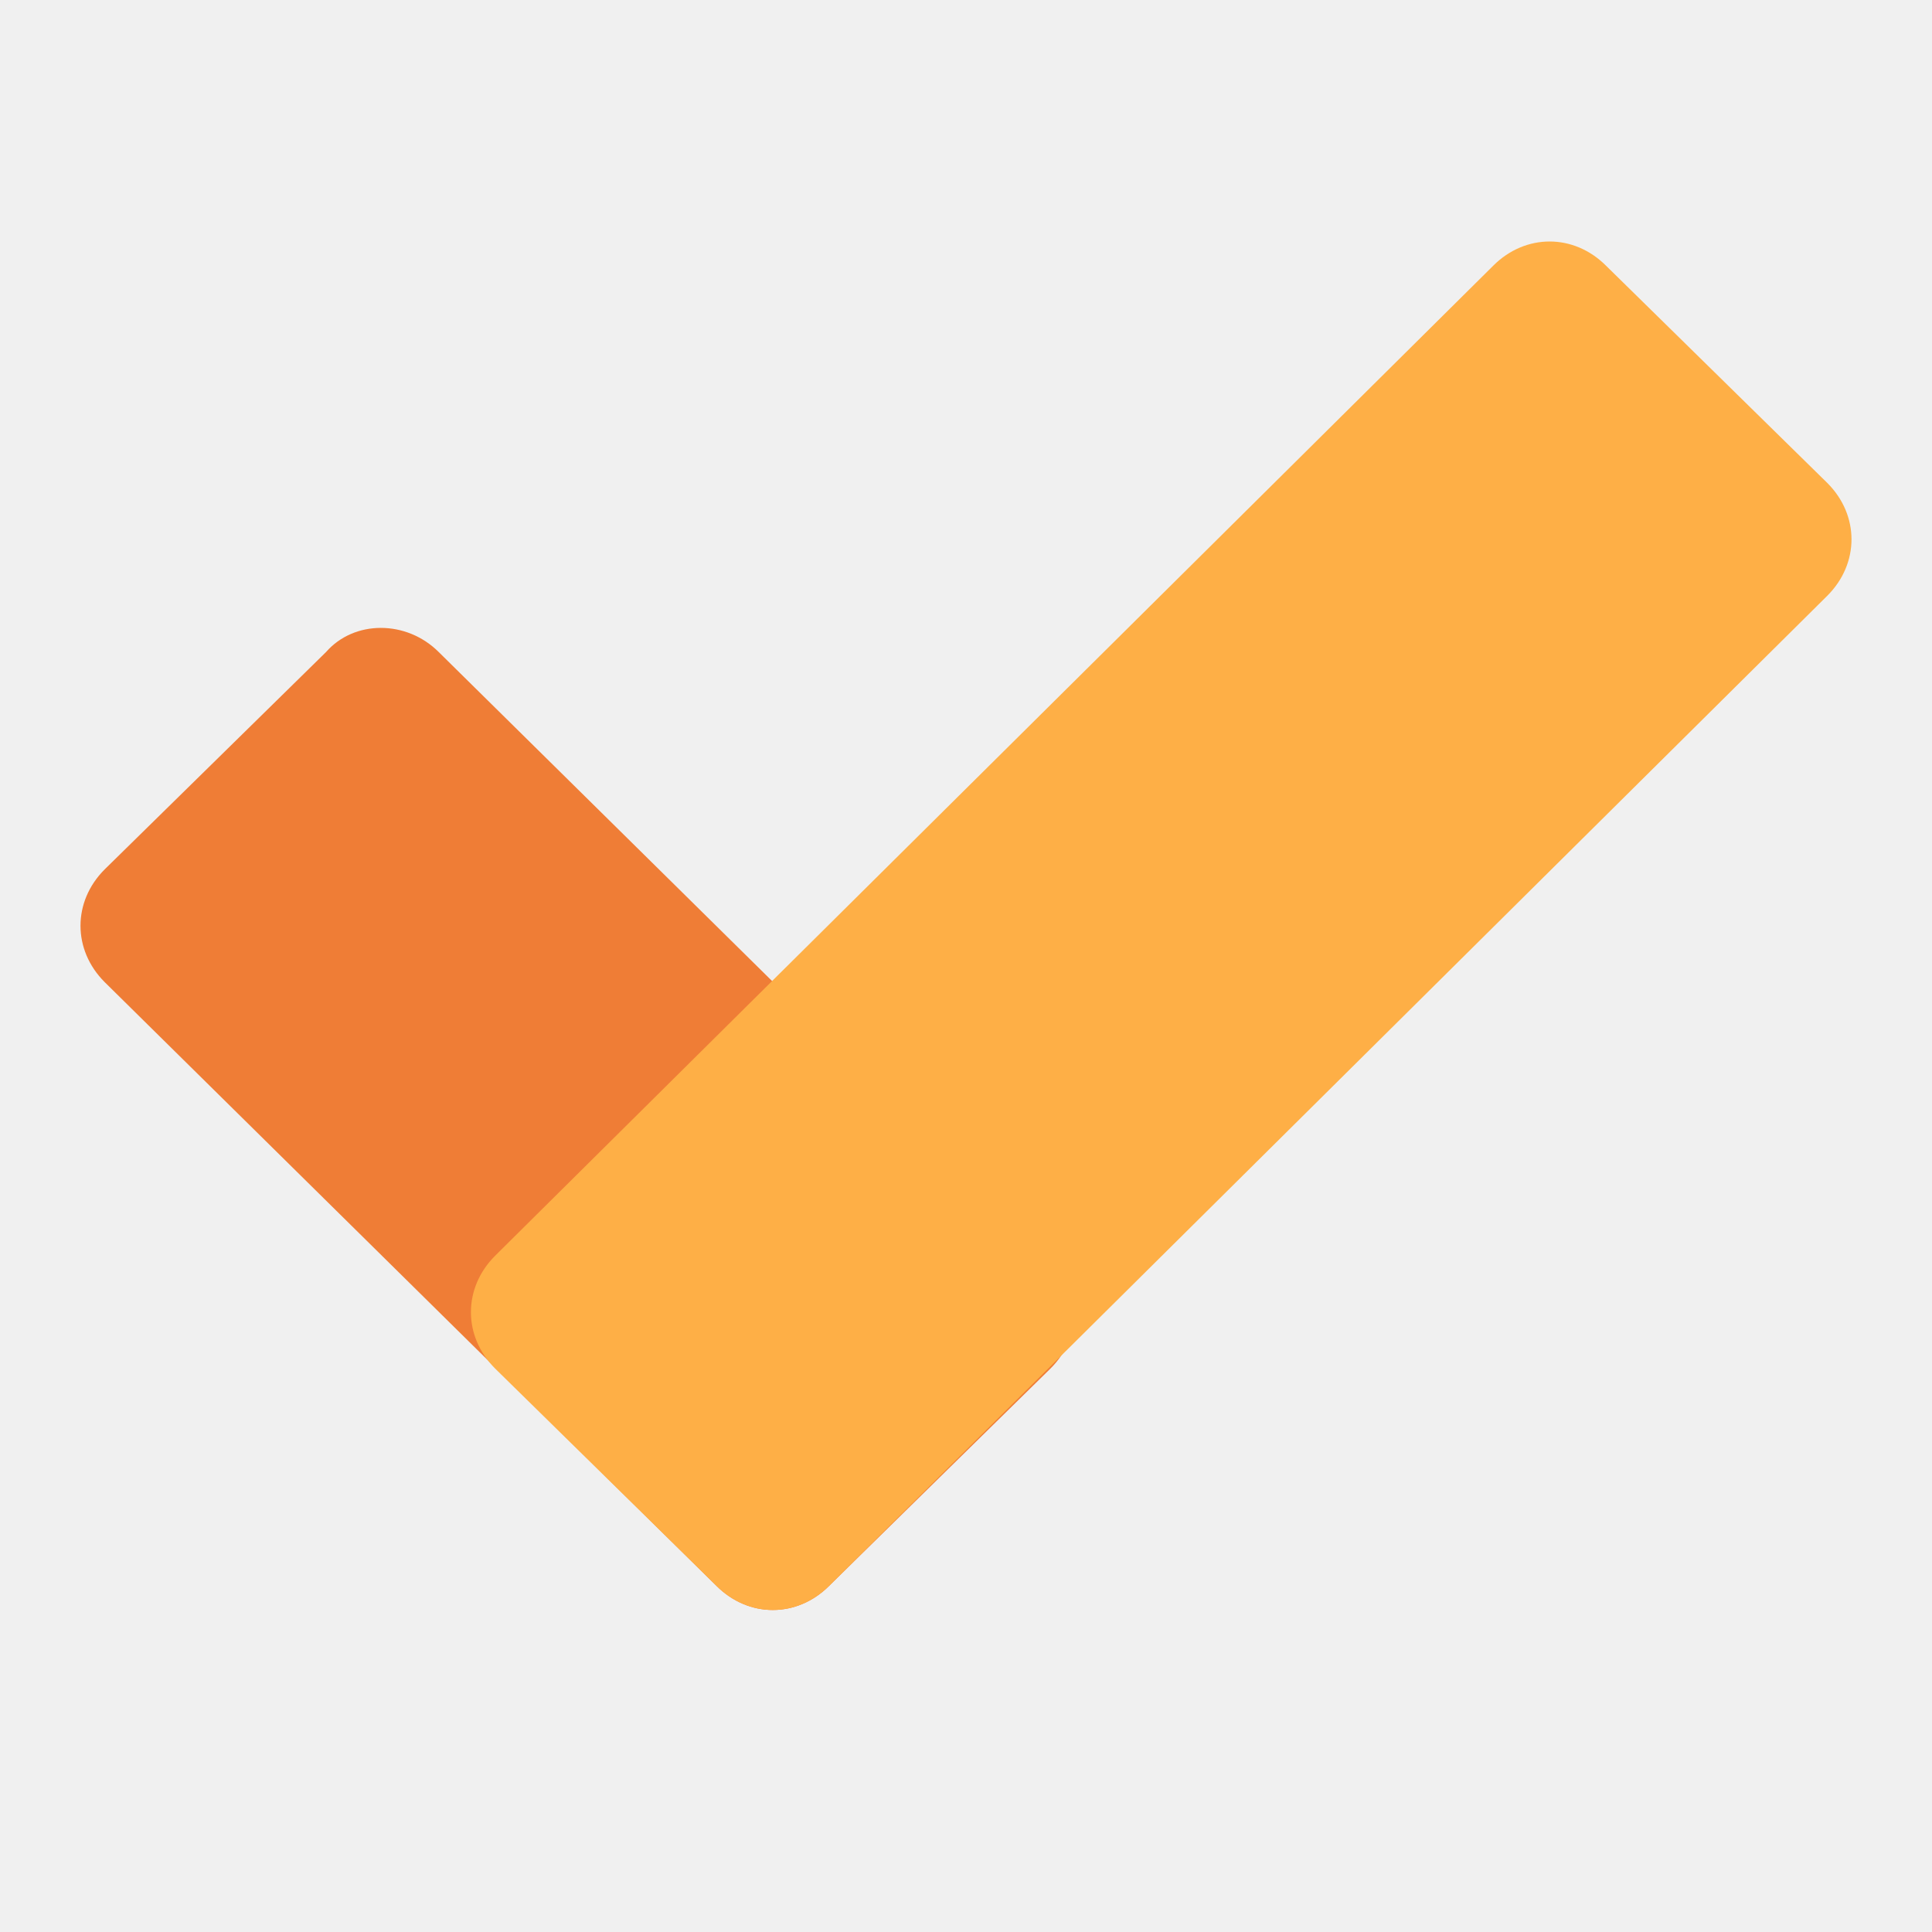
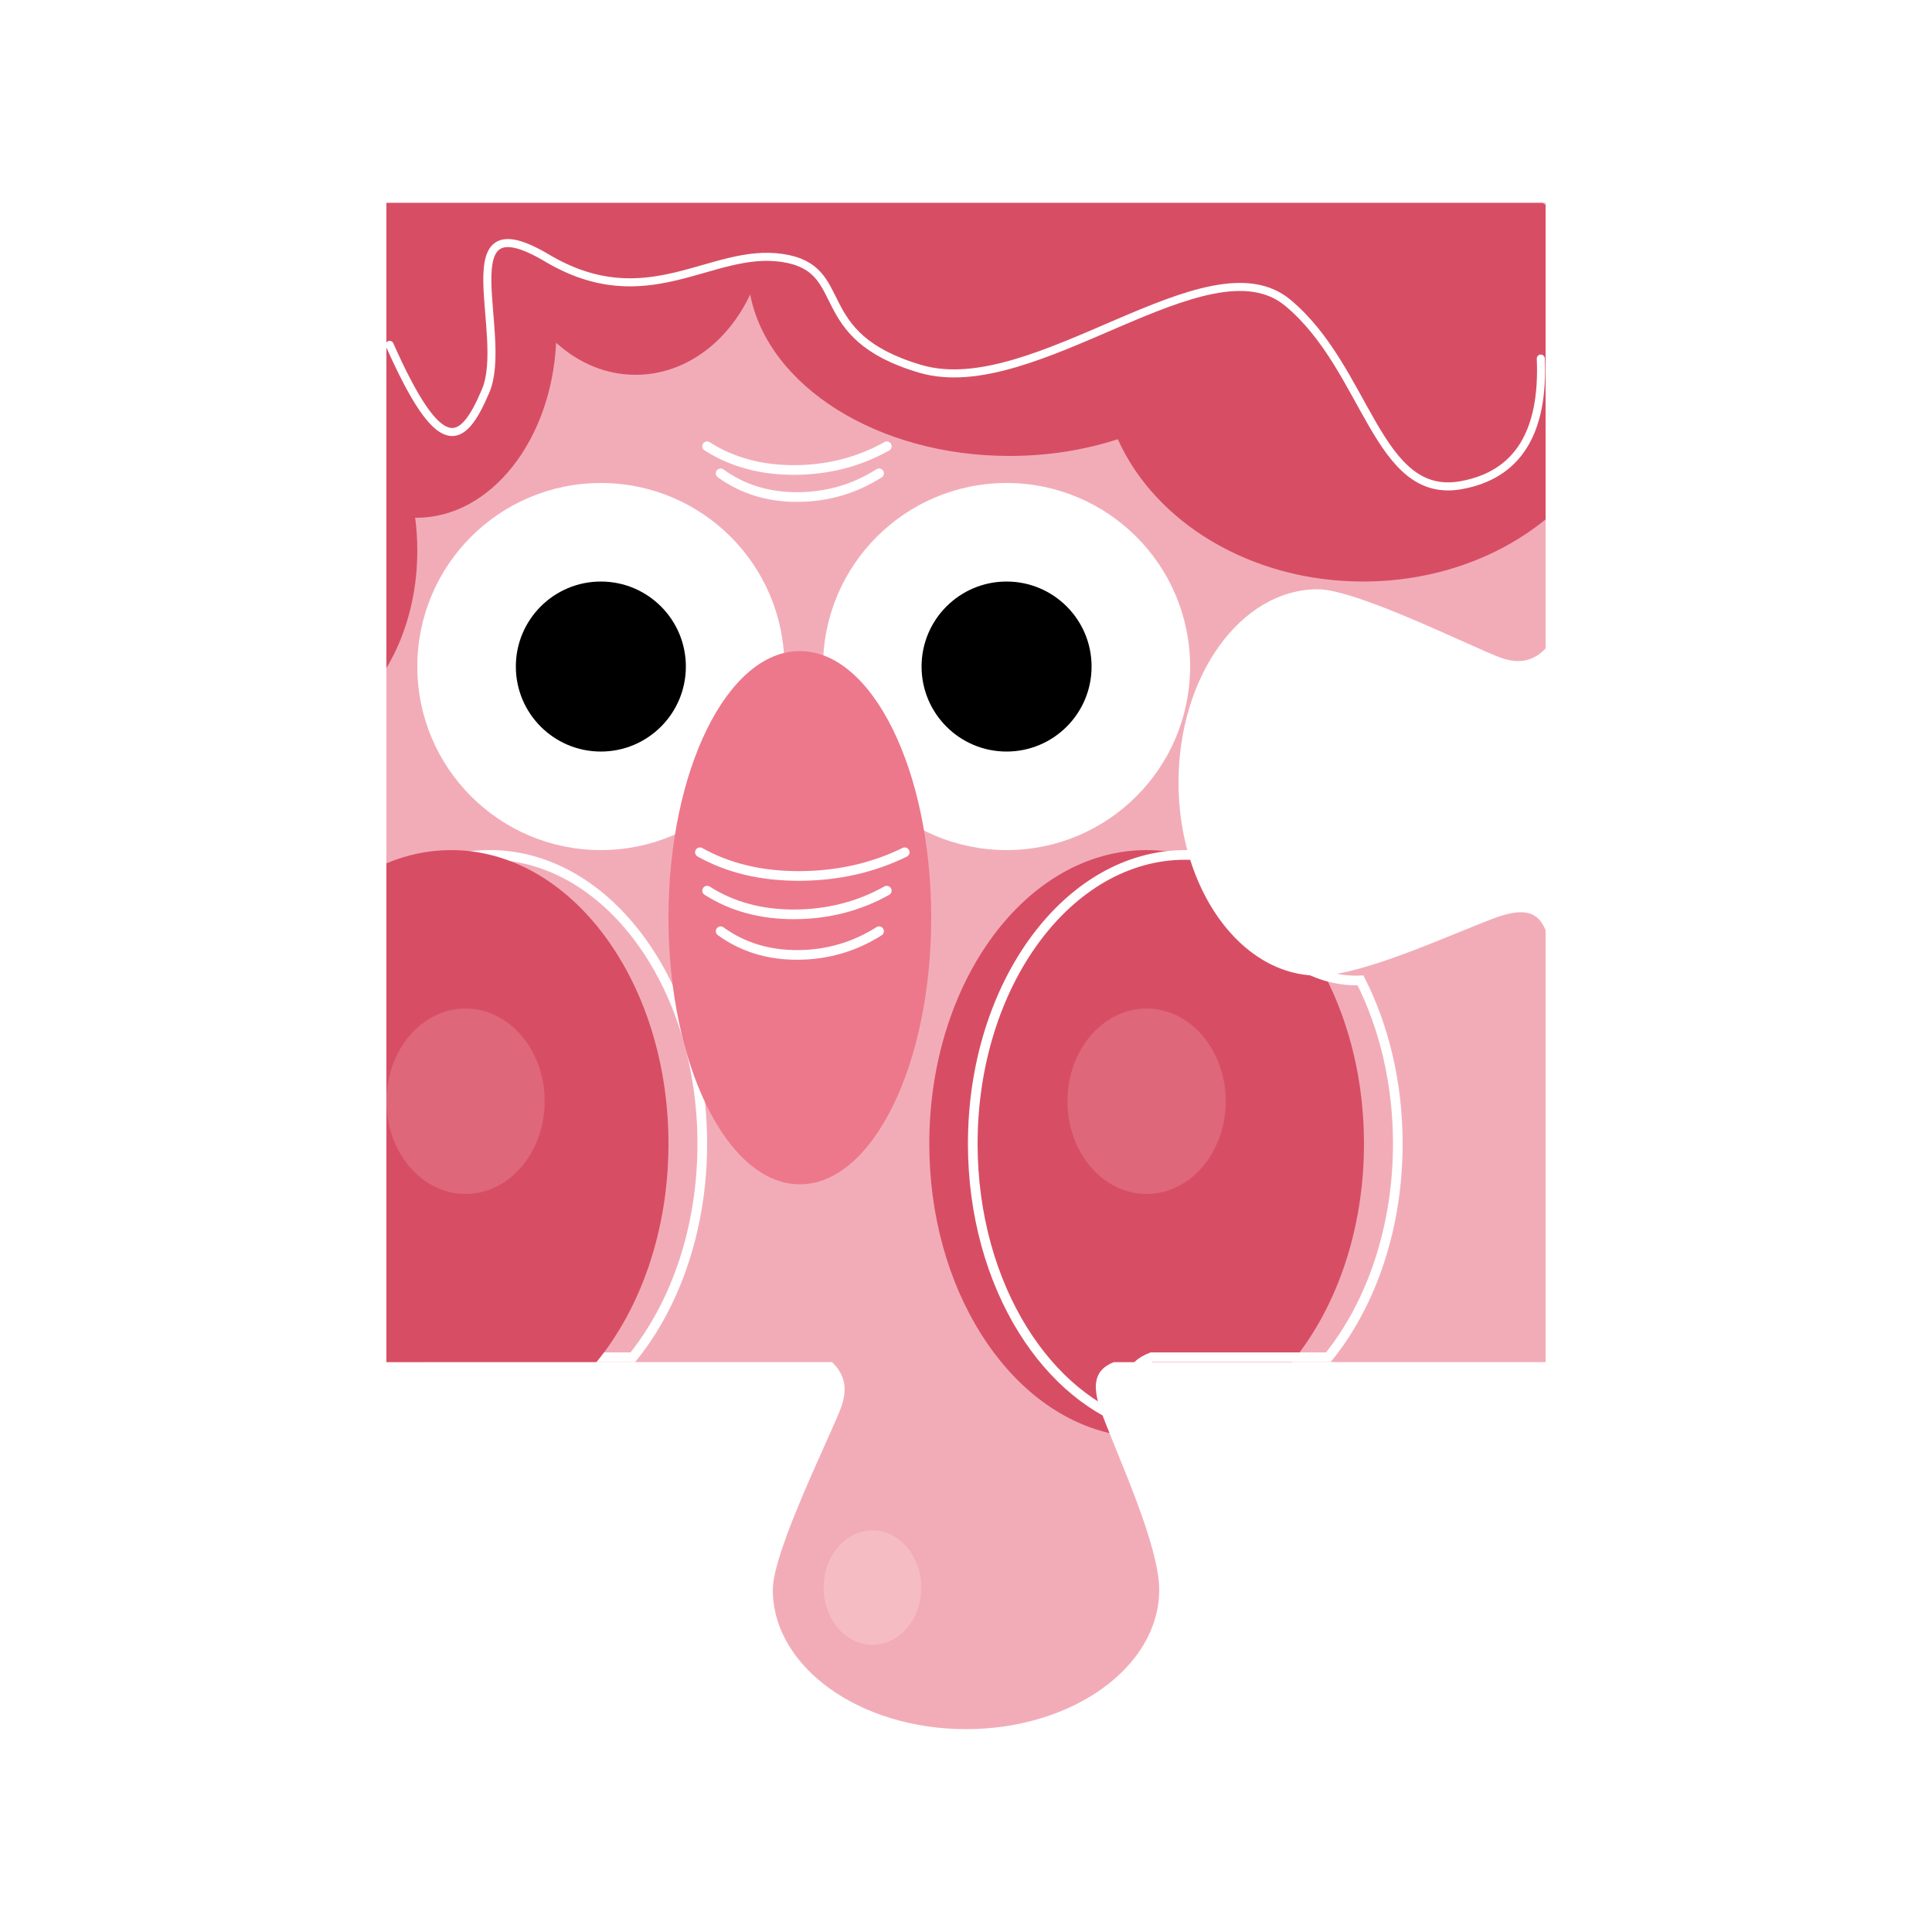
- <svg xmlns="http://www.w3.org/2000/svg" t="1659260421578" class="icon" viewBox="0 0 1024 1024" version="1.1" p-id="2668" data-spm-anchor-id="a313x.7781069.0.i11" width="200" height="200">
-   <path d="M232.533 345.6l324.267 320c17.067 17.067 17.067 42.667 0 59.733l-117.333 115.2c-17.067 17.067-42.667 17.067-59.733 0l-324.267-320c-17.067-17.067-17.067-42.667 0-59.733l117.333-115.2c14.933-17.067 42.667-17.067 59.733 0z" fill="#ef7d36" p-id="2669" data-spm-anchor-id="a313x.7781069.0.i3" class="" />
-   <path d="M968.533 315.733L439.467 840.533c-17.067 17.067-42.667 17.067-59.733 0L262.4 725.333c-17.067-17.067-17.067-42.667 0-59.733L791.467 140.8c17.067-17.067 42.667-17.067 59.733 0l117.333 115.2c17.067 17.067 17.067 42.667 0 59.733z" fill="#feaf46" p-id="2670" data-spm-anchor-id="a313x.7781069.0.i4" class="selected" />
+ <svg xmlns="http://www.w3.org/2000/svg" version="1.1" viewBox="0 0 1200 1200" height="1200px" width="1200px">
+   <g fill-rule="evenodd" fill="none" stroke-width="1" stroke="none" id="红发怪">
+     <rect height="1200" width="1200" y="0" x="0" fill="#FFFFFF" id="矩形" />
+     <g transform="translate(240, 126)" id="编组">
+       <path fill="#F2ACB8" id="形状结合" d="M719.998,0.002 L719.998,276.768 C712.44,284.621 703.702,286.664 692.043,282.491 C675.714,276.646 602.9,240.002 578.543,240.002 C530.746,240.002 491.999,293.728 491.999,360.001 C491.999,426.275 530.746,480.001 578.543,480.001 C606.033,480.001 660.265,454.757 688.14,444.298 C707.474,437.044 715.499,441.01 719.867,451.493 L719.998,451.813 L719.998,720 L451.811,720 C441.09,724.339 436.969,732.329 444.297,751.859 C454.755,779.734 479.999,833.966 479.999,861.456 C479.999,909.253 426.274,948 360,948 C293.726,948 240.001,909.253 240.001,861.456 C240.001,837.099 276.645,764.285 282.489,747.956 C286.662,736.296 284.619,727.559 276.767,720.001 L0.002,720 L0.002,0.002 L719.998,0.002 Z" />
+       <path fill="#D74E64" id="形状结合" d="M719.999,1.393 L719.999,196.611 C690.707,220.492 650.704,235.202 606.599,235.202 C536.874,235.202 477.4,198.441 454.292,146.795 C433.79,153.479 411.002,157.202 387,157.202 C304.837,157.202 236.908,113.576 225.946,56.917 C211.965,86.692 185.342,106.802 154.801,106.802 C136.239,106.802 119.126,99.374 105.415,86.863 C102.468,147.577 64.727,195.602 18.602,195.602 C18.356,195.602 18.111,195.6 17.866,195.598 C18.745,202.22 19.202,209.039 19.202,216.002 C19.202,243.62 12.013,268.991 0.001,288.949 L0.002,0.002 L718.265,-0 C718.847,0.461 719.425,0.925 719.999,1.393 Z" />
+       <path fill="#D74E64" id="形状结合" d="M472.199,402.001 C481.171,402.001 489.938,403.184 498.42,405.44 C511.336,449.185 542.344,480.001 578.543,480.001 C579.903,480.001 581.329,479.939 582.814,479.82 C598.182,509.428 607.199,545.492 607.199,584.401 C607.199,638.232 589.939,686.617 562.488,720.004 L451.811,720 C441.09,724.339 436.969,732.329 444.297,751.859 C445.676,755.534 447.312,759.667 449.113,764.137 C385.553,749.345 337.2,674.502 337.2,584.401 C337.2,483.664 397.641,402.001 472.199,402.001 Z" />
+       <path stroke-width="6" stroke="#FFFFFF" id="形状结合" d="M496.202,405.001 C504.342,405.001 512.309,406.004 520.039,407.925 C526.822,429.977 538.142,448.702 552.335,461.909 C566.688,475.266 583.974,483.001 602.545,483.001 C603.356,483.001 604.189,482.98 605.046,482.943 C619.666,511.828 628.201,546.768 628.201,584.401 C628.201,636.877 611.61,684.128 585.065,717.004 L585.065,717.004 L475.242,717 C468.245,719.706 463.711,723.76 462.162,730.326 C460.91,735.636 461.717,742.857 465.49,752.913 C466.287,755.037 467.169,757.313 468.115,759.717 C439.157,751.178 413.805,729.732 395.395,700.165 C375.913,668.876 364.202,628.485 364.202,584.401 C364.202,534.739 379.062,489.761 403.154,457.21 C426.967,425.036 459.824,405.001 496.202,405.001 Z" />
+       <path stroke-width="6" stroke="#FFFFFF" id="形状结合" d="M64.204,405.001 C100.582,405.001 133.438,425.036 157.251,457.21 C181.343,489.761 196.203,534.739 196.203,584.401 C196.203,636.877 179.613,684.128 153.068,717.004 L153.068,717.004 L27.004,717 L27.002,412.238 C38.795,407.53 51.281,405.001 64.204,405.001 Z" />
+       <ellipse ry="114" rx="113.999" cy="288.002" cx="133.201" fill="#FFFFFF" id="椭圆形" />
+       <ellipse ry="114" rx="113.999" cy="288.002" cx="385.2" fill="#FFFFFF" id="椭圆形" />
+       <ellipse ry="165.6" rx="81.6" cy="444.001" cx="256.8" fill="#ED788B" id="椭圆形" />
+       <path transform="translate(258.3298, 410.7185) scale(1, -1) translate(-258.3298, -410.7185)" stroke-linecap="round" stroke-width="6" stroke="#FFFFFF" id="路径-4" d="M194.73,418.077 C212.405,408.168 233.069,403.263 256.722,403.361 C280.376,403.46 302.111,408.365 321.93,418.077" />
+       <path transform="translate(255.0004, 434.5598) scale(1, -1) translate(-255.0004, -434.5598)" stroke-linecap="round" stroke-width="6" stroke="#FFFFFF" id="路径-4" d="M199.201,441.918 C214.708,432.009 232.837,427.104 253.59,427.203 C274.343,427.301 293.413,432.206 310.8,441.918" />
+       <path transform="translate(255.0004, 158.5605) scale(1, -1) translate(-255.0004, -158.5605)" stroke-linecap="round" stroke-width="6" stroke="#FFFFFF" id="路径-4" d="M199.201,165.919 C214.708,156.01 232.837,151.105 253.59,151.203 C274.343,151.302 293.413,156.207 310.8,165.919" />
+       <path transform="translate(256.8004, 175.3605) scale(1, -1) translate(-256.8004, -175.3605)" stroke-linecap="round" stroke-width="6" stroke="#FFFFFF" id="路径-4" d="M207.601,182.719 C221.273,172.81 237.259,167.905 255.557,168.003 C273.855,168.102 290.669,173.007 306,182.719" />
+       <path transform="translate(256.8004, 459.7597) scale(1, -1) translate(-256.8004, -459.7597)" stroke-linecap="round" stroke-width="6" stroke="#FFFFFF" id="路径-4" d="M207.601,467.118 C221.273,457.209 237.259,452.304 255.557,452.403 C273.855,452.501 290.669,457.406 306,467.118" />
+       <ellipse ry="52.8" rx="52.8" cy="288.002" cx="385.2" fill="#000000" id="椭圆形" />
+       <ellipse ry="52.8" rx="52.8" cy="288.002" cx="133.201" fill="#000000" id="椭圆形" />
+       <path fill="#D74E64" id="形状结合" d="M40.202,402.001 C114.76,402.001 175.201,483.664 175.201,584.401 C175.201,638.232 157.941,686.617 130.491,720.004 L0.002,720 L-0.001,410.226 C12.698,404.881 26.201,402.001 40.202,402.001 Z" />
+       <ellipse ry="57.6" rx="49.158" cy="558.001" cx="49.16" opacity="0.168" fill="#FFE0E0" id="椭圆形" />
+       <ellipse ry="57.6" rx="49.158" cy="558.001" cx="472.16" opacity="0.168" fill="#FFE0E0" id="椭圆形" />
+       <ellipse ry="35.5" rx="30.297" cy="860.101" cx="301.897" opacity="0.301" fill="#FFE0E0" id="椭圆形" />
+     </g>
+     <path stroke-linecap="round" stroke-width="5" stroke="#FFFFFF" id="路径-45" d="M241.998,214.207 C273.28,284.561 286.92,277.555 301.66,242.757 C316.4,207.959 277.006,123.008 339.655,160.207 C402.304,197.407 441.474,153.613 485.835,160.207 C530.197,166.802 501.002,208.49 571.873,229.161 C642.743,249.831 750.301,146.902 799.844,188.031 C849.387,229.161 855.034,310.802 907.516,301.361 C942.504,295.066 959.005,268.855 957.019,222.728" />
+   </g>
</svg>
